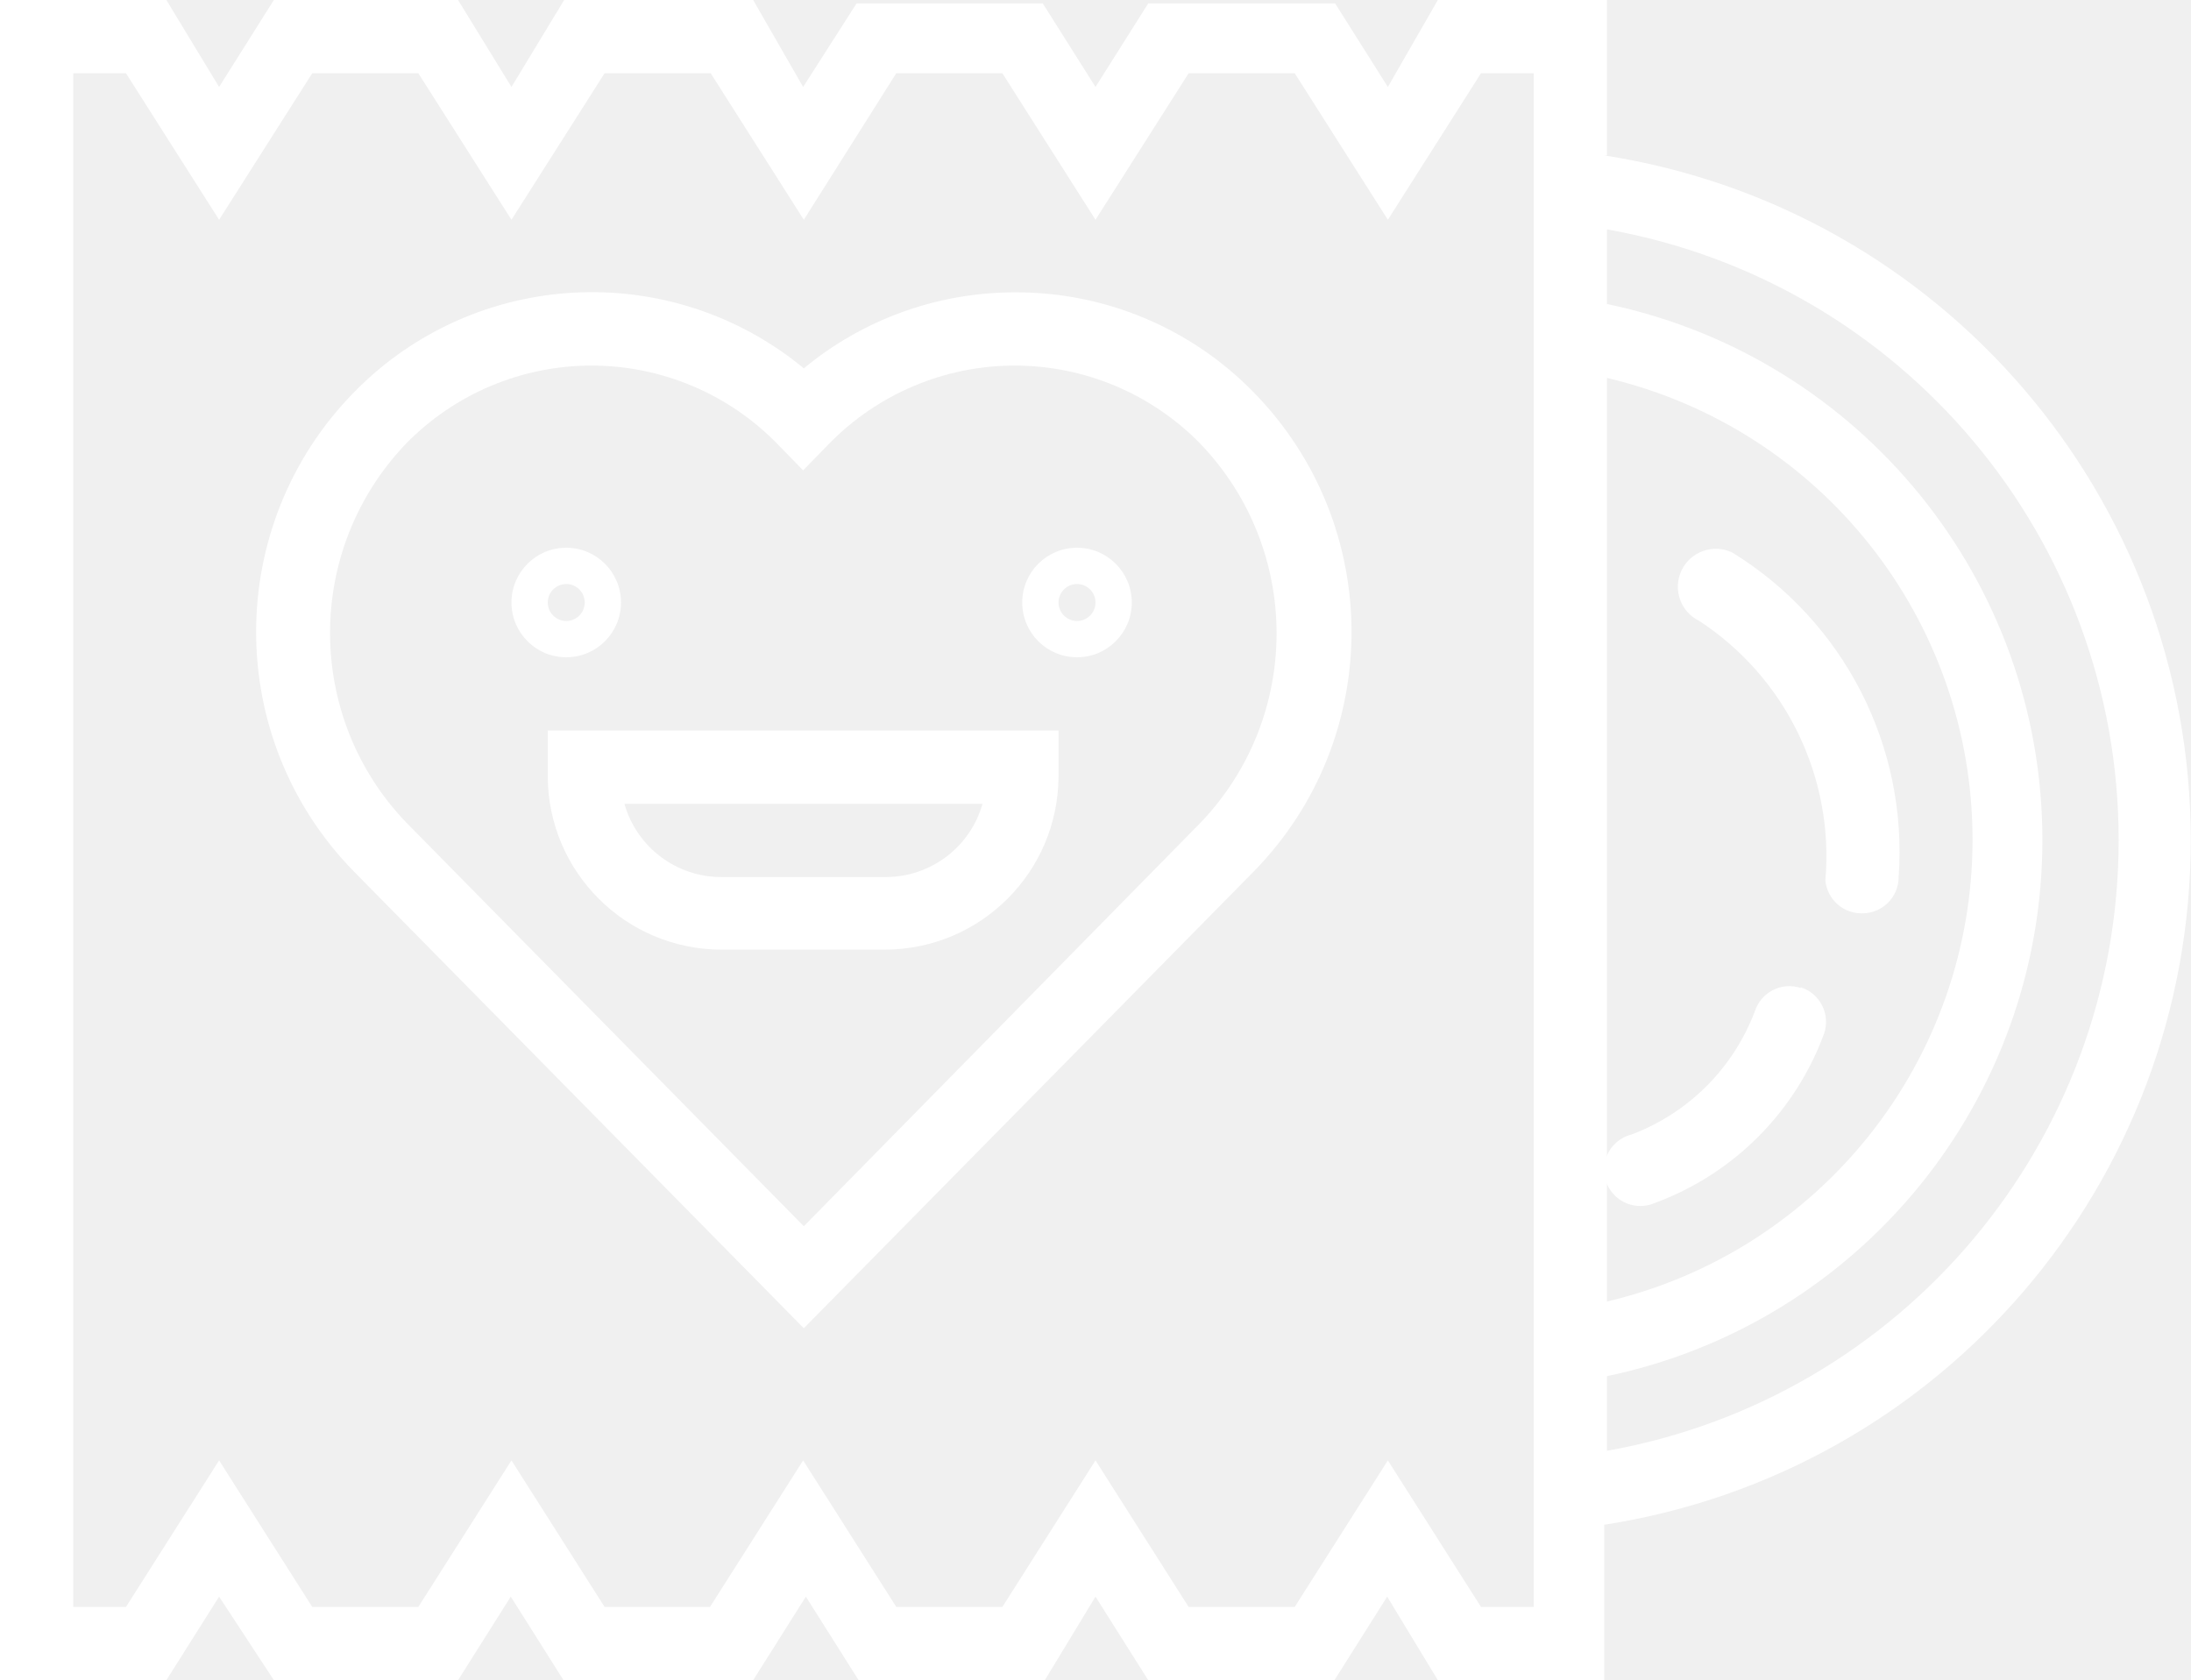
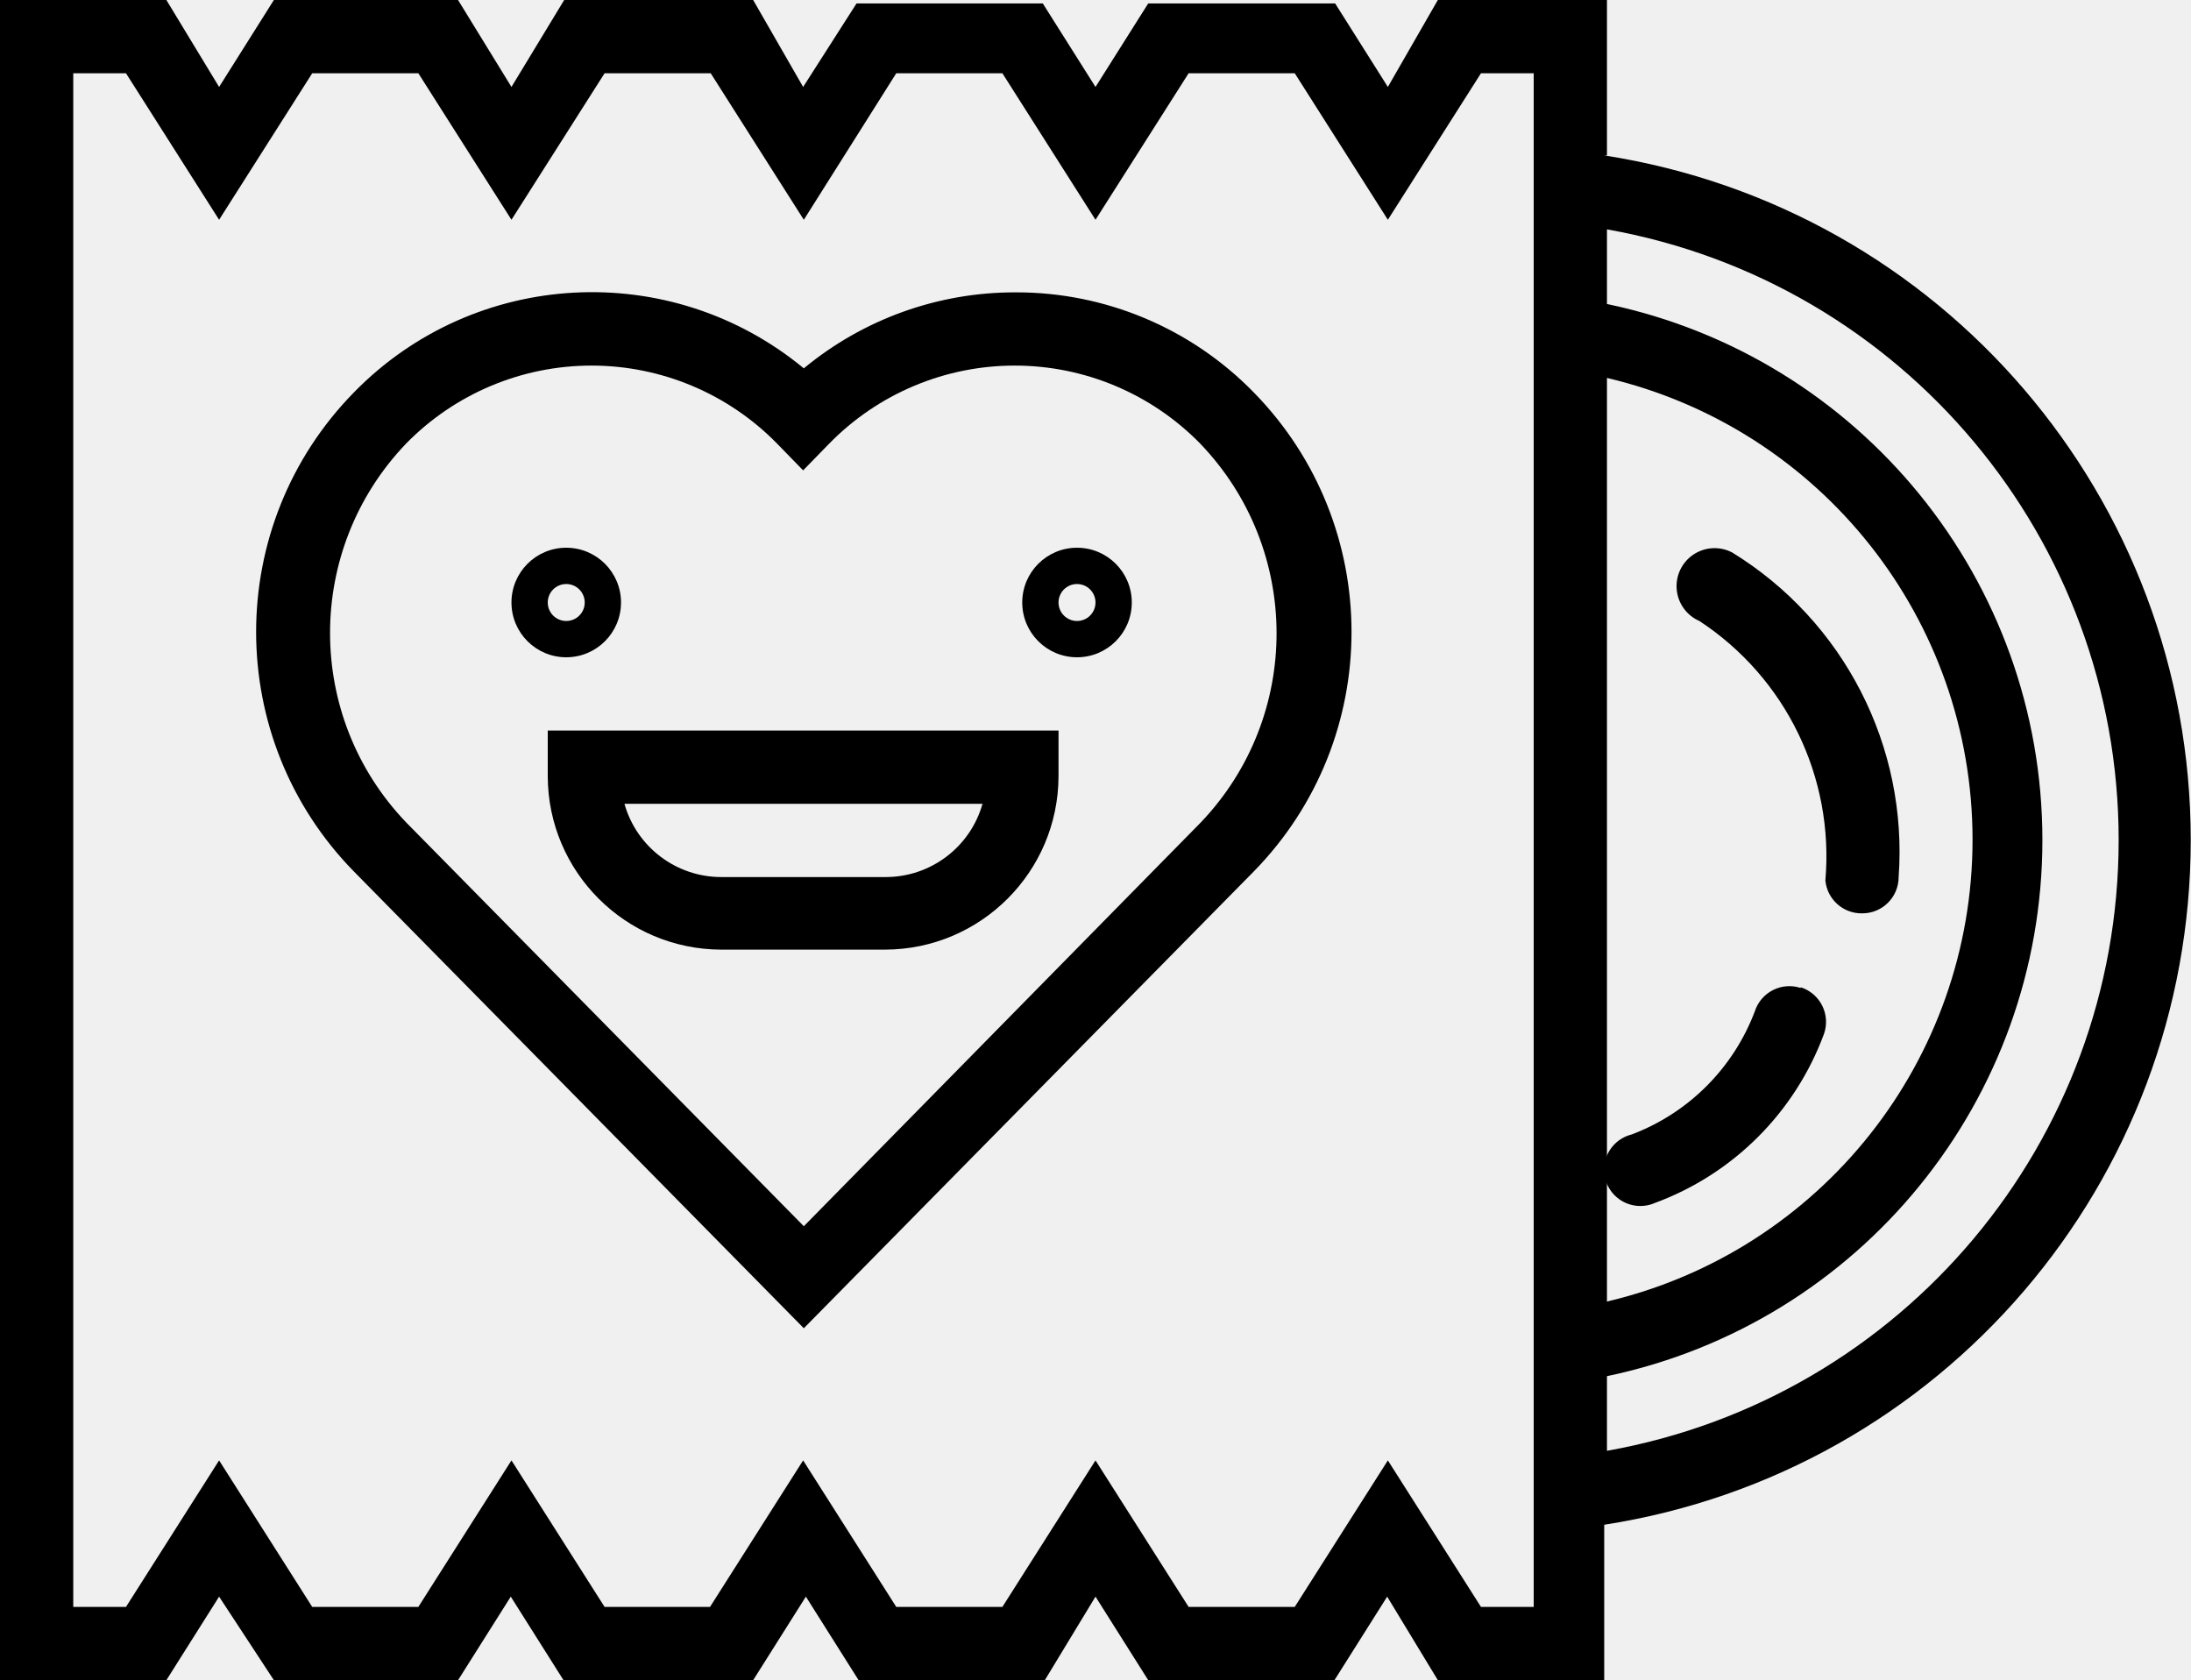
- <svg xmlns="http://www.w3.org/2000/svg" id="Layer_1" data-name="Layer 1" viewBox="0 0 32 24.53">
-   <defs>
-     <style>.cls-1{fill:#fff}</style>
-   </defs>
-   <path class="cls-1" d="M27.2 17.07a.53.53 0 0 0 .53-.53 5.13 5.13 0 0 0-2.43-4.74.53.53 0 1 0-.48 1 4.11 4.11 0 0 1 1.84 3.79.53.53 0 0 0 .54.48zm-.9 1.09a.53.53 0 0 0-.67.34 3.09 3.09 0 0 1-1.8 1.8.53.53 0 1 0 .34 1 4.17 4.17 0 0 0 2.47-2.47.53.53 0 0 0-.34-.68zM14.83 8a4.83 4.83 0 0 0-3.09 1.11 4.86 4.86 0 0 0-6.57.35 5 5 0 0 0 0 7l6.57 6.67 6.57-6.67a5 5 0 0 0 0-7A4.84 4.84 0 0 0 14.83 8zm2.71 7.74l-5.8 5.9-5.81-5.9a4 4 0 0 1 0-5.53 3.79 3.79 0 0 1 5.42 0l.38.39.38-.39a3.79 3.79 0 0 1 5.42 0 4 4 0 0 1 .01 5.53z" transform="translate(0 -3.73)" />
-   <path class="cls-1" d="M9.07 12.53a.8.8 0 1 0-.8.8.8.8 0 0 0 .8-.8zm-1.07 0a.27.27 0 1 1 .27.27.27.27 0 0 1-.27-.27zm7.73-.8a.8.8 0 1 0 .8.8.8.8 0 0 0-.8-.8zm0 1.07a.27.27 0 1 1 .27-.27.27.27 0 0 1-.27.27zM8 15.07a2.54 2.54 0 0 0 2.53 2.53h2.4a2.54 2.54 0 0 0 2.53-2.53v-.67H8zm6.35.4a1.47 1.47 0 0 1-1.41 1.07h-2.4a1.47 1.47 0 0 1-1.42-1.07z" transform="translate(0 -3.73)" />
-   <path class="cls-1" d="M23.47 6V3.73H21L20.27 5l-.77-1.22h-2.73L16 5l-.77-1.22h-2.72L11.73 5 11 3.73H8.24L7.47 5l-.78-1.27H4L3.2 5l-.77-1.27H0v24.54h2.43l.77-1.22.8 1.22h2.69l.77-1.22.77 1.22H11l.77-1.22.77 1.22h2.72l.74-1.22.77 1.22h2.72l.77-1.22.74 1.22h2.43V26a10.12 10.12 0 0 0 0-20zm0 3.25a6.93 6.93 0 0 1 0 13.49zM22.4 27.2h-.77l-1.36-2.14-1.36 2.14h-1.55L16 25.06l-1.36 2.14h-1.55l-1.36-2.14-1.36 2.14H8.83l-1.36-2.14-1.36 2.14H4.56L3.2 25.06 1.84 27.2h-.77V4.8h.77L3.2 6.94 4.56 4.8h1.55l1.36 2.14L8.83 4.8h1.55l1.36 2.14 1.35-2.14h1.55L16 6.94l1.36-2.14h1.55l1.36 2.14 1.36-2.14h.77zm1.07-2.28v-1.09a8 8 0 0 0 0-15.66V7.08a9.06 9.06 0 0 1 0 17.84z" transform="translate(0 -3.73)" />
+ <svg xmlns="http://www.w3.org/2000/svg" data-name="Layer 1" viewBox="0 0 32 24.53">
+   <path class="cls-1" d="M27.2 13.34a.53.53 0 0 0 .53-.53 5.13 5.13 0 0 0-2.43-4.74.555.555 0 1 0-.48 1 4.11 4.11 0 0 1 1.84 3.79.53.53 0 0 0 .54.48zm-.9 1.09a.53.53 0 0 0-.67.34 3.09 3.09 0 0 1-1.8 1.8.53.53 0 1 0 .34 1 4.17 4.17 0 0 0 2.47-2.47.53.53 0 0 0-.34-.68zM14.83 4.27a4.83 4.83 0 0 0-3.09 1.11 4.86 4.86 0 0 0-6.57.35 5 5 0 0 0 0 7l6.57 6.67 6.57-6.67a5 5 0 0 0 0-7 4.84 4.84 0 0 0-3.48-1.46zm2.71 7.74l-5.8 5.9-5.81-5.9a4 4 0 0 1 0-5.53 3.79 3.79 0 0 1 5.42 0l.38.39.38-.39a3.79 3.79 0 0 1 5.42 0 4 4 0 0 1 .01 5.53z" />
+   <path class="cls-1" d="M9.07 8.8a.8.8 0 1 0-.8.8.8.8 0 0 0 .8-.8zM8 8.8a.27.27 0 1 1 .27.27A.27.27 0 0 1 8 8.8zm7.73-.8a.8.8 0 1 0 .8.8.8.8 0 0 0-.8-.8zm0 1.07A.27.27 0 1 1 16 8.8a.27.27 0 0 1-.27.27zM8 11.34a2.54 2.54 0 0 0 2.53 2.53h2.4a2.54 2.54 0 0 0 2.53-2.53v-.67H8zm6.35.4a1.47 1.47 0 0 1-1.41 1.07h-2.4a1.47 1.47 0 0 1-1.42-1.07z" />
+   <path class="cls-1" d="M23.47 2.27V0H21l-.73 1.27L19.5.05h-2.73L16 1.27 15.23.05h-2.72l-.78 1.22L11 0H8.24l-.77 1.27L6.69 0H4l-.8 1.27L2.43 0H0v24.54h2.43l.77-1.22.8 1.22h2.69l.77-1.22.77 1.22H11l.77-1.22.77 1.22h2.72l.74-1.22.77 1.22h2.72l.77-1.22.74 1.22h2.43v-2.27a10.12 10.12 0 0 0 0-20zm0 3.25a6.93 6.93 0 0 1 0 13.49zM22.4 23.47h-.77l-1.36-2.14-1.36 2.14h-1.55L16 21.33l-1.36 2.14h-1.55l-1.36-2.14-1.36 2.14H8.83l-1.36-2.14-1.36 2.14H4.56L3.2 21.33l-1.36 2.14h-.77V1.07h.77L3.2 3.21l1.36-2.14h1.55l1.36 2.14 1.36-2.14h1.55l1.36 2.14 1.35-2.14h1.55L16 3.21l1.36-2.14h1.55l1.36 2.14 1.36-2.14h.77zm1.07-2.28V20.1a8 8 0 0 0 0-15.66V3.35a9.06 9.06 0 0 1 0 17.84z" />
</svg>
